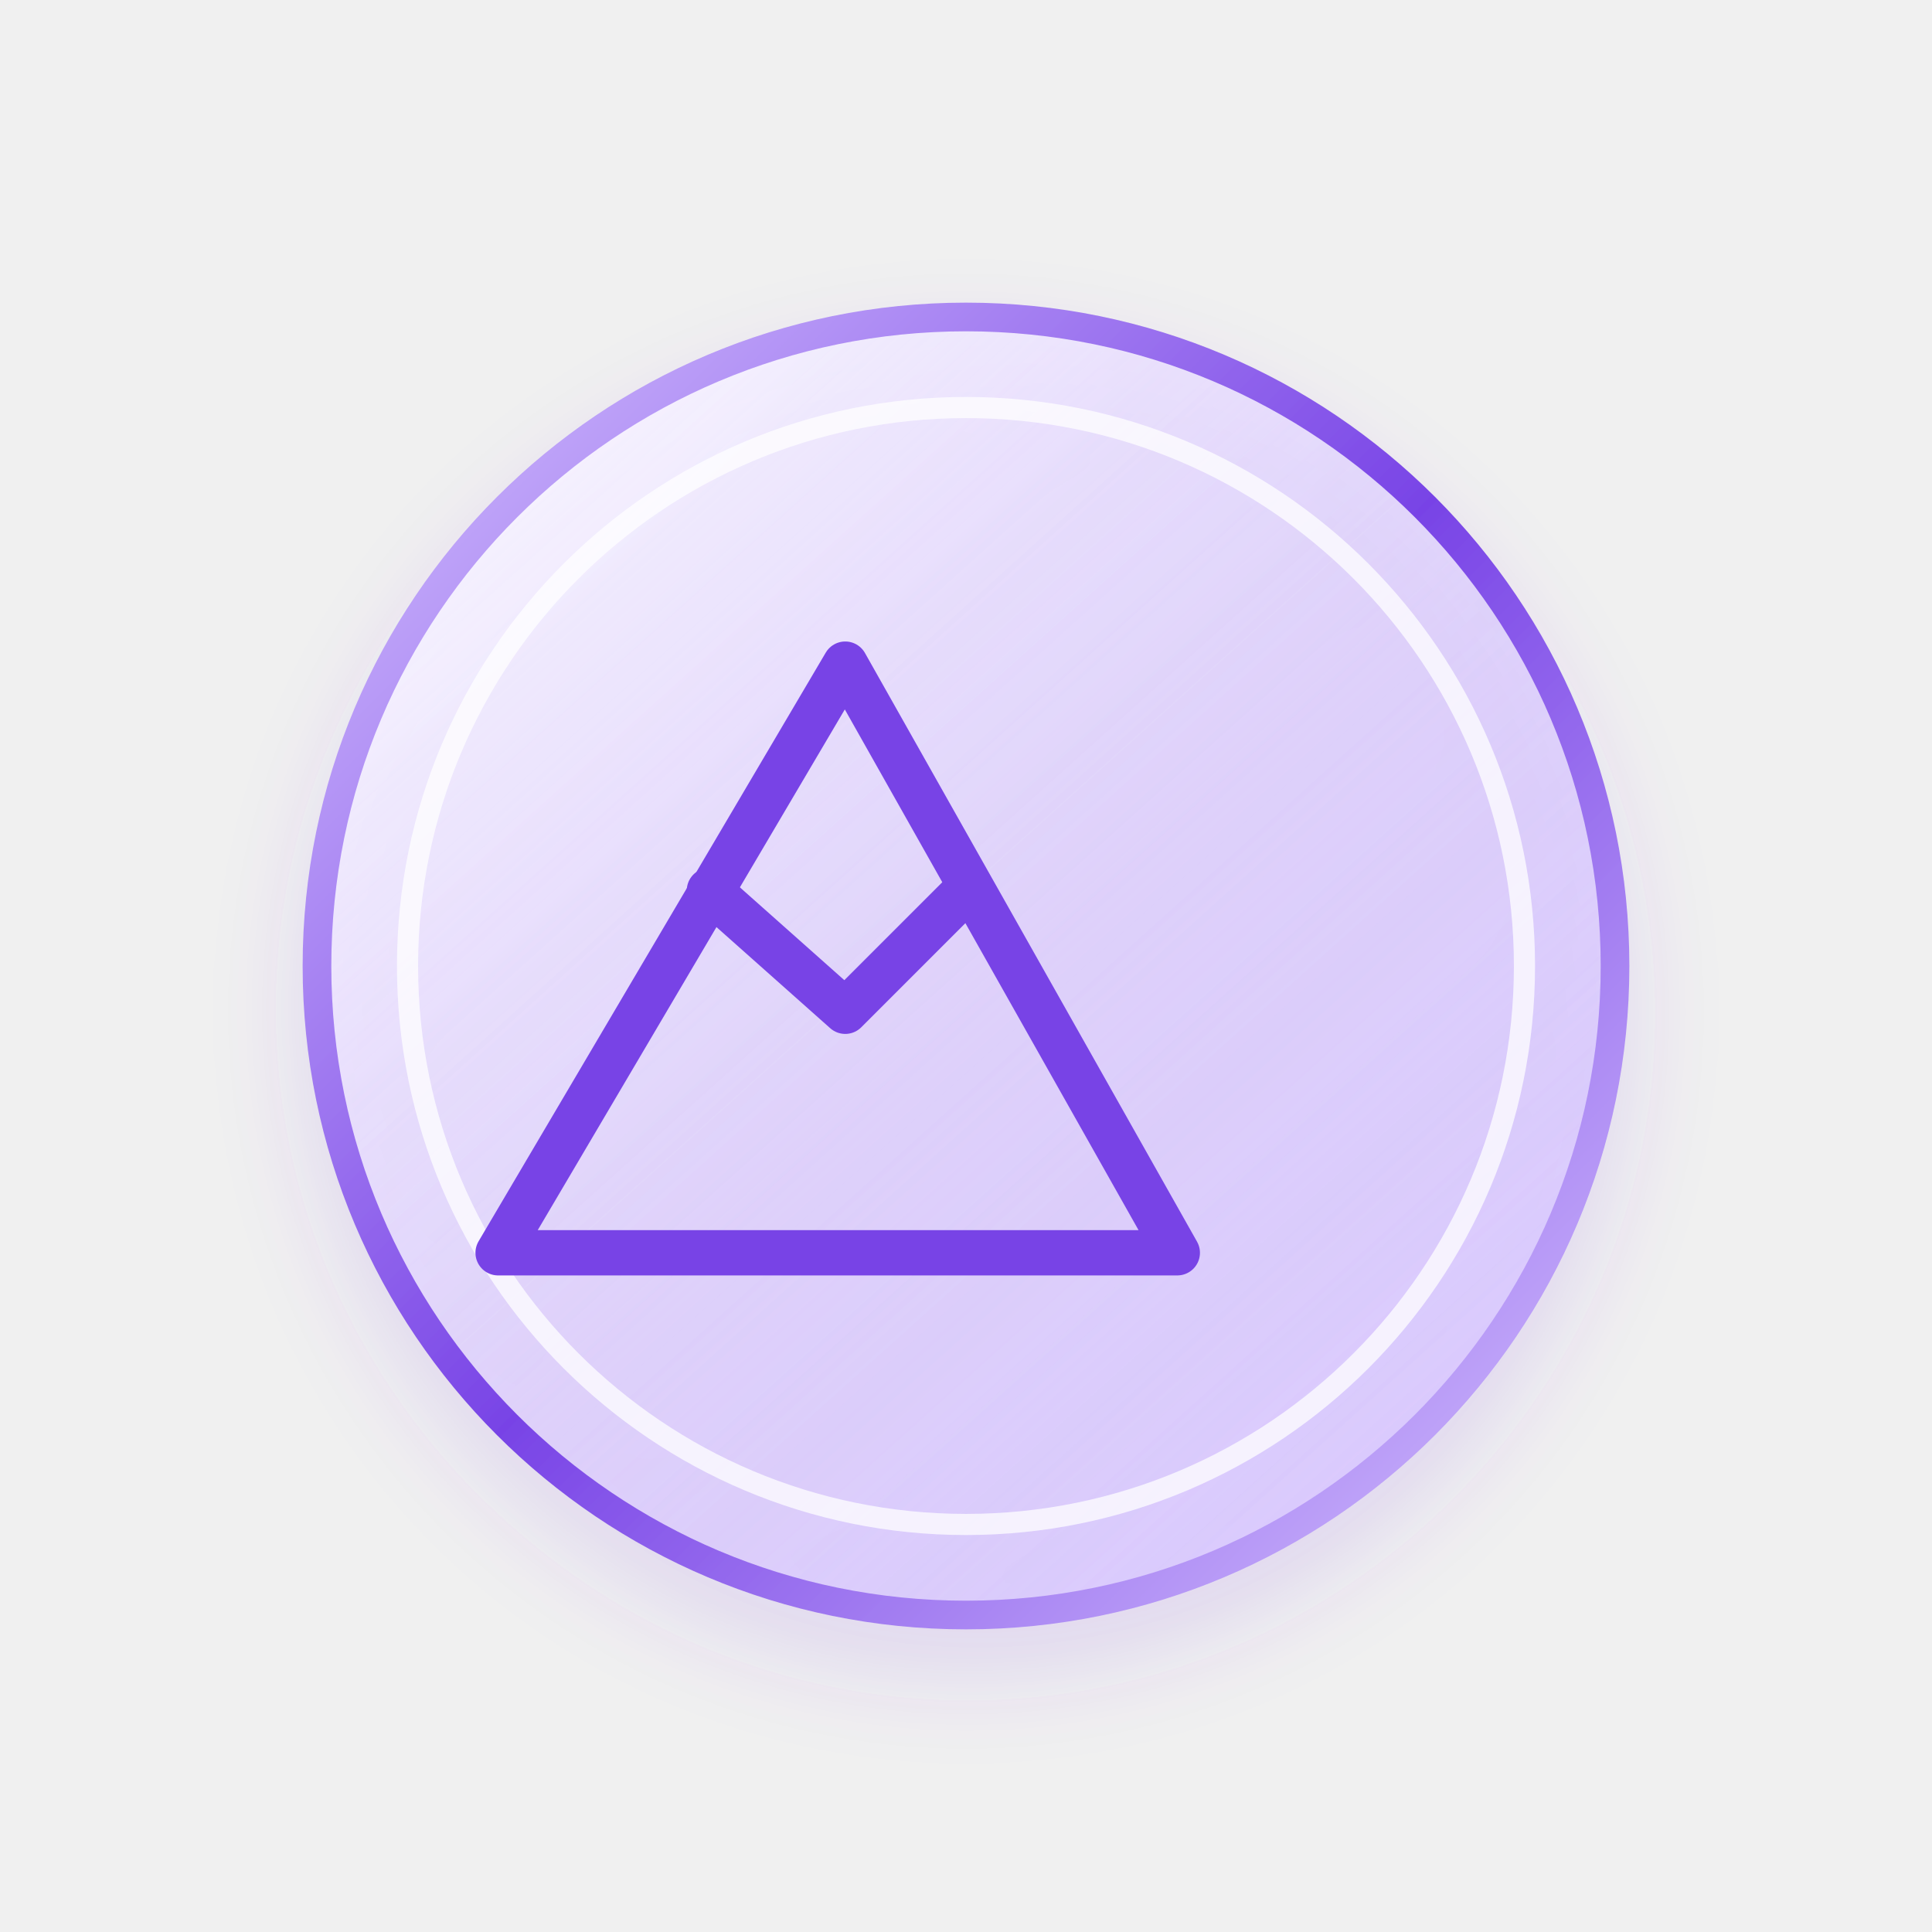
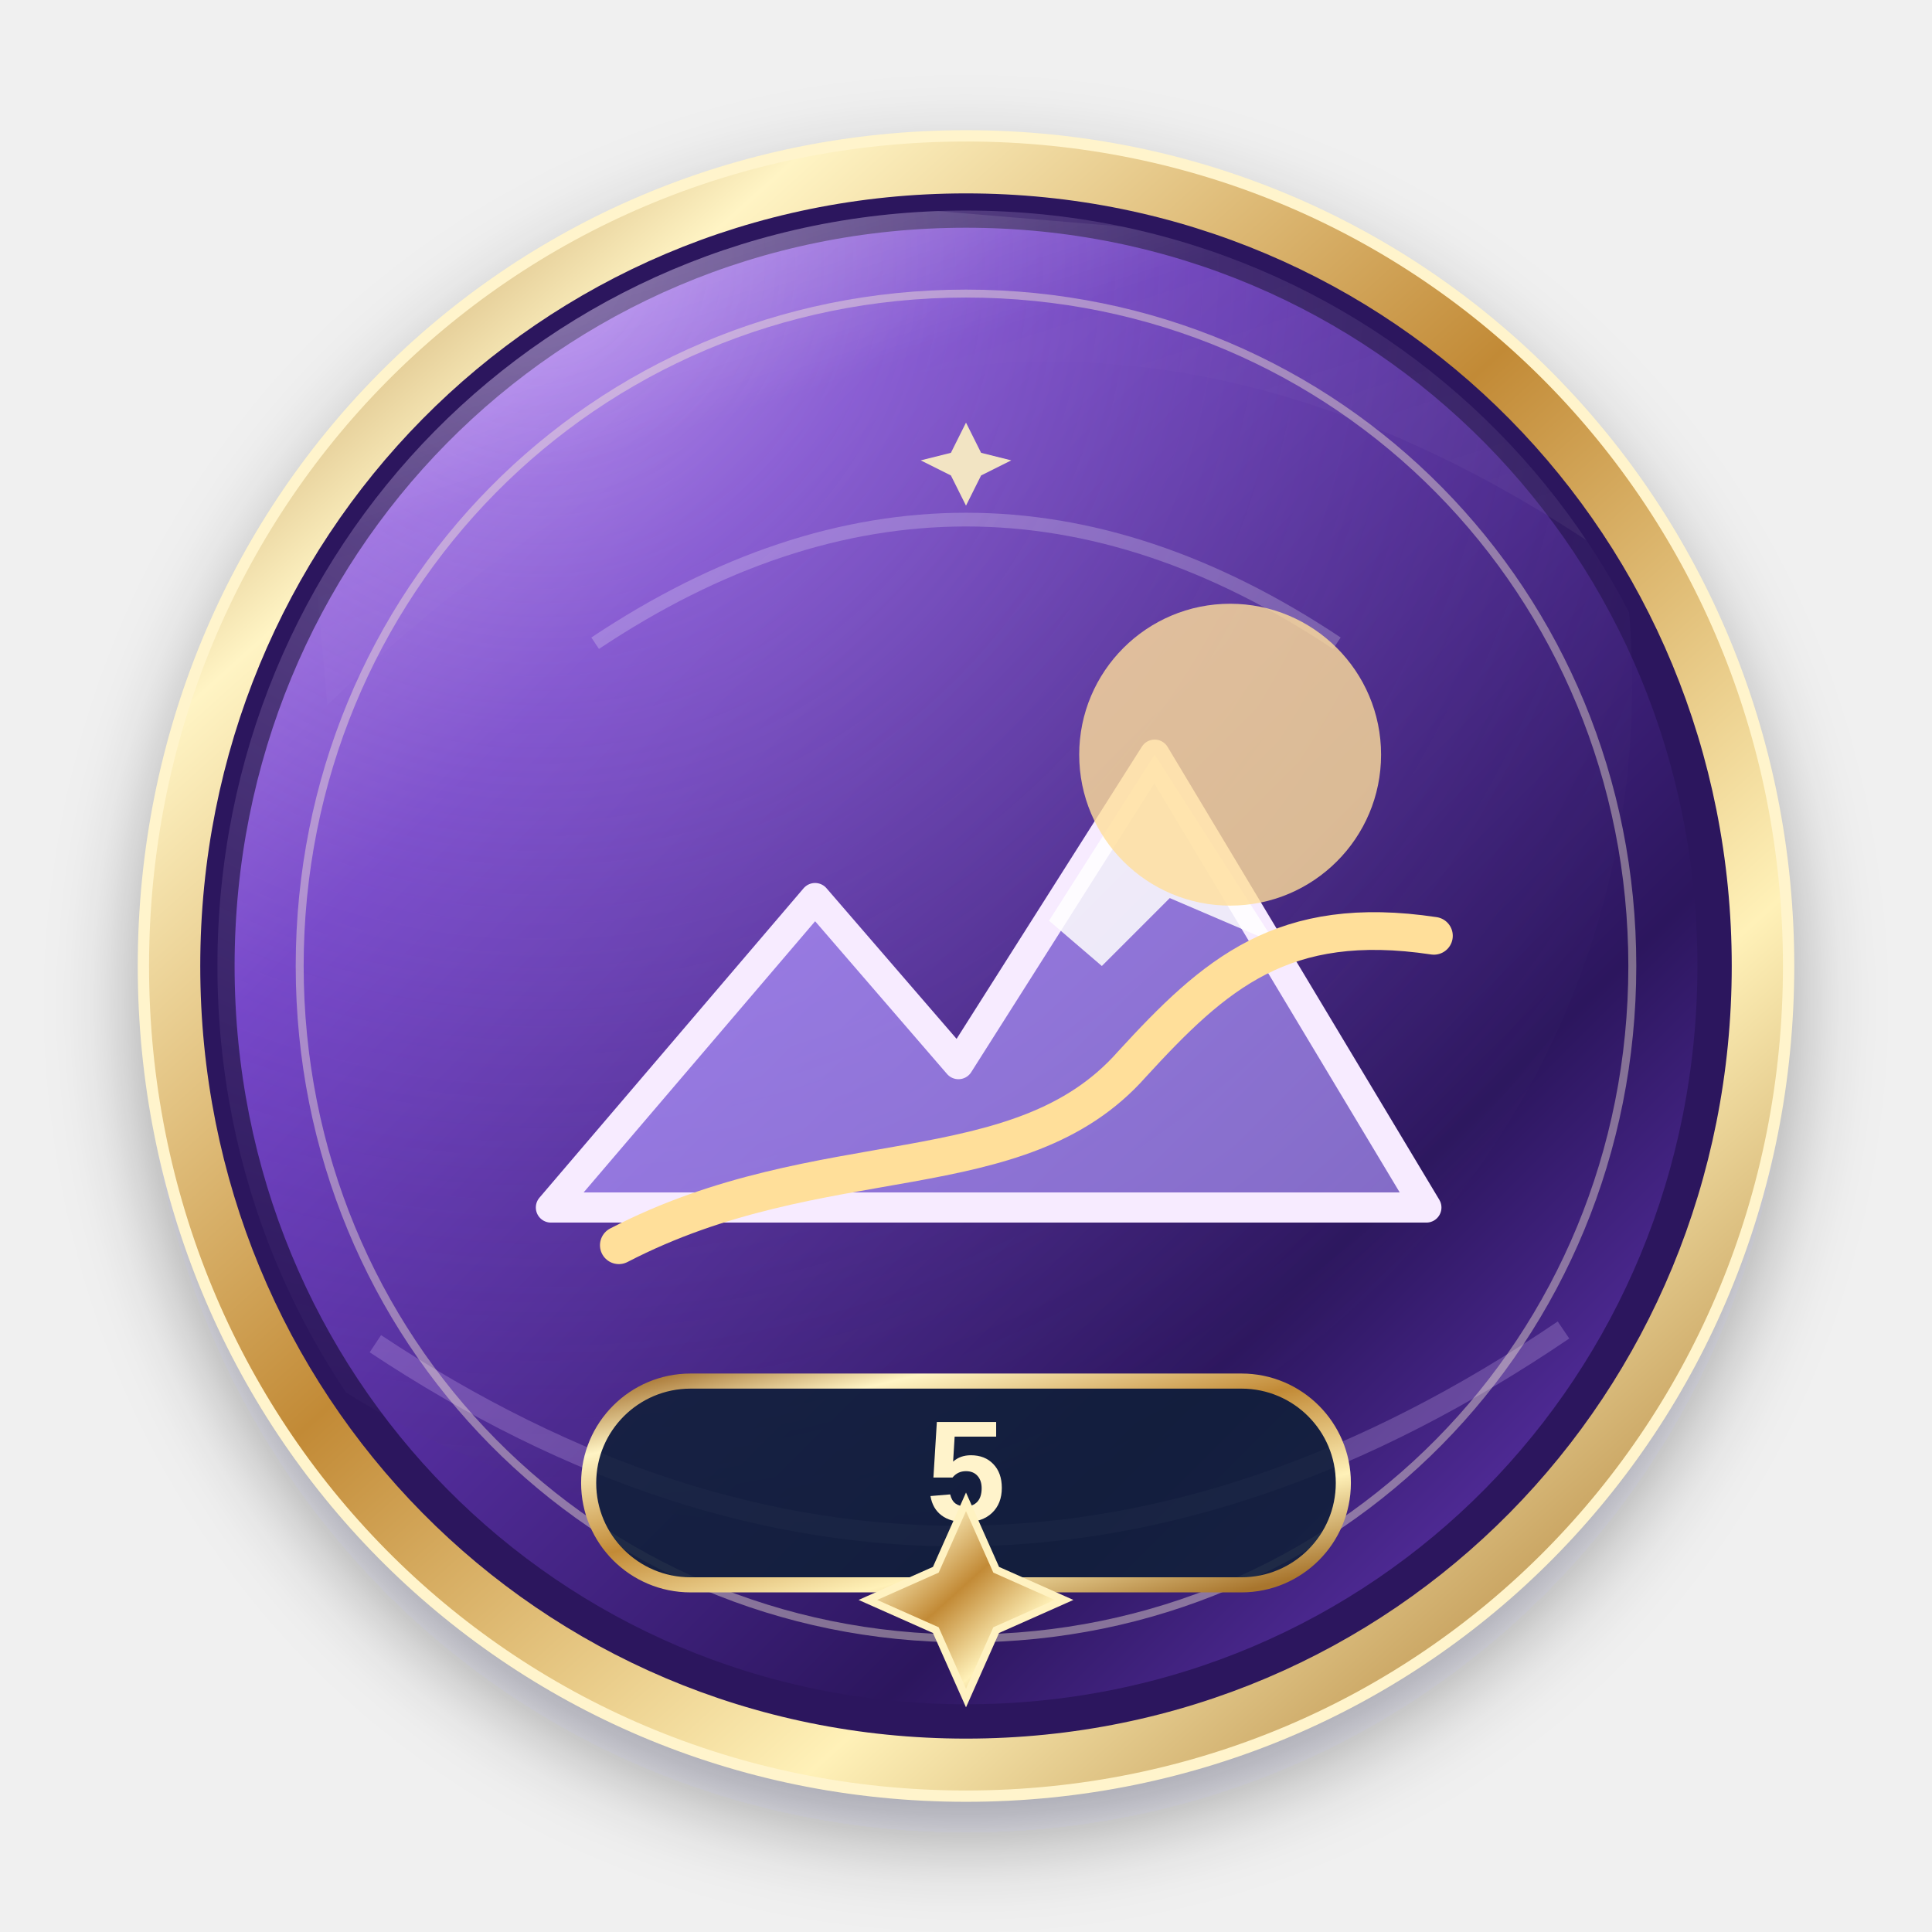
- <svg xmlns="http://www.w3.org/2000/svg" width="128" height="128" viewBox="0 0 128 128" role="img" aria-label="5 years of life funded">
+ <svg xmlns="http://www.w3.org/2000/svg" width="512" height="512" viewBox="0 0 256 256" role="img" aria-label="05 freedom 5 years">
  <defs>
-     <linearGradient id="face" x1=".05" y1="0" x2=".95" y2="1">
-       <stop stop-color="#FFFFFF" />
-       <stop offset=".55" stop-color="#D8C6FF" stop-opacity=".67" />
-       <stop offset="1" stop-color="#D8C6FF" stop-opacity=".92" />
+     <linearGradient id="base" x1="0" y1="0" x2="1" y2="1">
+       <stop stop-color="#c191ff" />
+       <stop offset=".27" stop-color="#7440d0" />
+       <stop offset=".72" stop-color="#2c165e" />
+       <stop offset="1" stop-color="#7440d0" />
    </linearGradient>
-     <linearGradient id="metal" x1="0" y1="0" x2="1" y2="1">
-       <stop stop-color="#D8C6FF" />
-       <stop offset=".5" stop-color="#7843E6" />
-       <stop offset="1" stop-color="#D8C6FF" />
+     <linearGradient id="gold" x1="0" y1="0" x2=".9" y2="1">
+       <stop stop-color="#9b631e" />
+       <stop offset=".2" stop-color="#fff4c4" />
+       <stop offset=".48" stop-color="#c28a36" />
+       <stop offset=".75" stop-color="#fff1b8" />
+       <stop offset="1" stop-color="#a8752d" />
+     </linearGradient>
+     <radialGradient id="glow" cx=".35" cy=".25" r=".88">
+       <stop stop-color="#e6ceff" stop-opacity=".40" />
+       <stop offset="1" stop-color="#2c165e" stop-opacity="0" />
+     </radialGradient>
+     <linearGradient id="shine" x1="0" y1="0" x2=".8" y2="1">
+       <stop stop-color="#fff" stop-opacity=".34" />
+       <stop offset=".45" stop-color="#fff" stop-opacity="0" />
+       <stop offset="1" stop-color="#fff" stop-opacity=".06" />
    </linearGradient>
    <filter id="shadow" x="-30%" y="-30%" width="160%" height="170%">
-       <feDropShadow dx="0" dy="3" stdDeviation="3" flood-color="#7843E6" flood-opacity=".16" />
+       <feDropShadow dx="0" dy="5" stdDeviation="6" flood-color="#09101f" flood-opacity=".35" />
    </filter>
+     <clipPath id="clip">
+       <path d="M128 18C189 18 237 67 237 128S189 238 128 238 19 189 19 128 67 18 128 18Z" />
+     </clipPath>
  </defs>
-   <circle cx="64" cy="64" r="43" fill="url(#face)" stroke="url(#metal)" stroke-width="1.9" filter="url(#shadow)" />
-   <circle cx="64" cy="64" r="37" fill="none" stroke="#fff" stroke-opacity=".75" stroke-width="1.4" />
-   <g fill="none" stroke="#7843E6" stroke-width="3" stroke-linecap="round" stroke-linejoin="round">
-     <path d="M33 83 56 44 78 83Z" />
-     <path d="M47 59l9 8 8-8" />
+   <path d="M128 18C189 18 237 67 237 128S189 238 128 238 19 189 19 128 67 18 128 18Z" fill="#4d341d" filter="url(#shadow)" />
+   <path d="M128 18C189 18 237 67 237 128S189 238 128 238 19 189 19 128 67 18 128 18Z" fill="url(#gold)" stroke="#fff4cc" stroke-width="1.5" />
+   <g transform="translate(128 128) scale(.91) translate(-128 -128)">
+     <path d="M128 18C189 18 237 67 237 128S189 238 128 238 19 189 19 128 67 18 128 18Z" fill="url(#base)" stroke="#2c165e" stroke-width="5" />
+     <g clip-path="url(#clip)">
+       <circle cx="103" cy="87" r="122" fill="url(#glow)" />
+       <path d="M35 90Q128 0 227 72L218 26 28 10Z" fill="url(#shine)" />
+       <path d="M42 183Q128 240 215 181" fill="none" stroke="#e6ceff" opacity=".22" stroke-width="3" />
+       <path d="M74 81Q128 45 182 81" stroke="#fff" opacity=".22" stroke-width="2" fill="none" />
+     </g>
  </g>
+   <path d="M128 18C189 18 237 67 237 128S189 238 128 238 19 189 19 128 67 18 128 18Z" fill="none" stroke="#fff6d7" stroke-opacity=".40" stroke-width="1.3" transform="translate(128 128) scale(.81) translate(-128 -128)" />
+   <path d="M128 56l2 4 4 1-4 2-2 4-2-4-4-2 4-1Z" fill="#fff4c3" opacity=".9" />
+   <path d="M73 160 108 119l19 22 26-41 36 60Z" fill="#b39aff" fill-opacity=".65" stroke="#f7ebff" stroke-width="4" stroke-linejoin="round" />
+   <path d="m139 122 14-22 16 25-14-6-9 9Z" fill="#fff" fill-opacity=".85" />
+   <path d="M82 165c27-14 53-7 68-24 11-12 20-20 40-17" fill="none" stroke="#ffdf9a" stroke-width="5" stroke-linecap="round" />
+   <circle cx="163" cy="100" r="20" fill="#ffdf9a" opacity=".8" />
+   <g>
+     <rect x="78" y="183" width="100" height="27" rx="13.5" fill="#101f39" fill-opacity=".87" stroke="url(#gold)" stroke-width="2" />
+     <text x="128" y="201.5" text-anchor="middle" font-family="Arial,Helvetica,sans-serif" font-size="19" font-weight="800" letter-spacing="1" fill="#fff3cb">5</text>
+   </g>
+   <path d="M128 225l4-9 9-4-9-4-4-9-4 9-9 4 9 4Z" fill="url(#gold)" stroke="#fff2c1" stroke-width="1" />
</svg>
